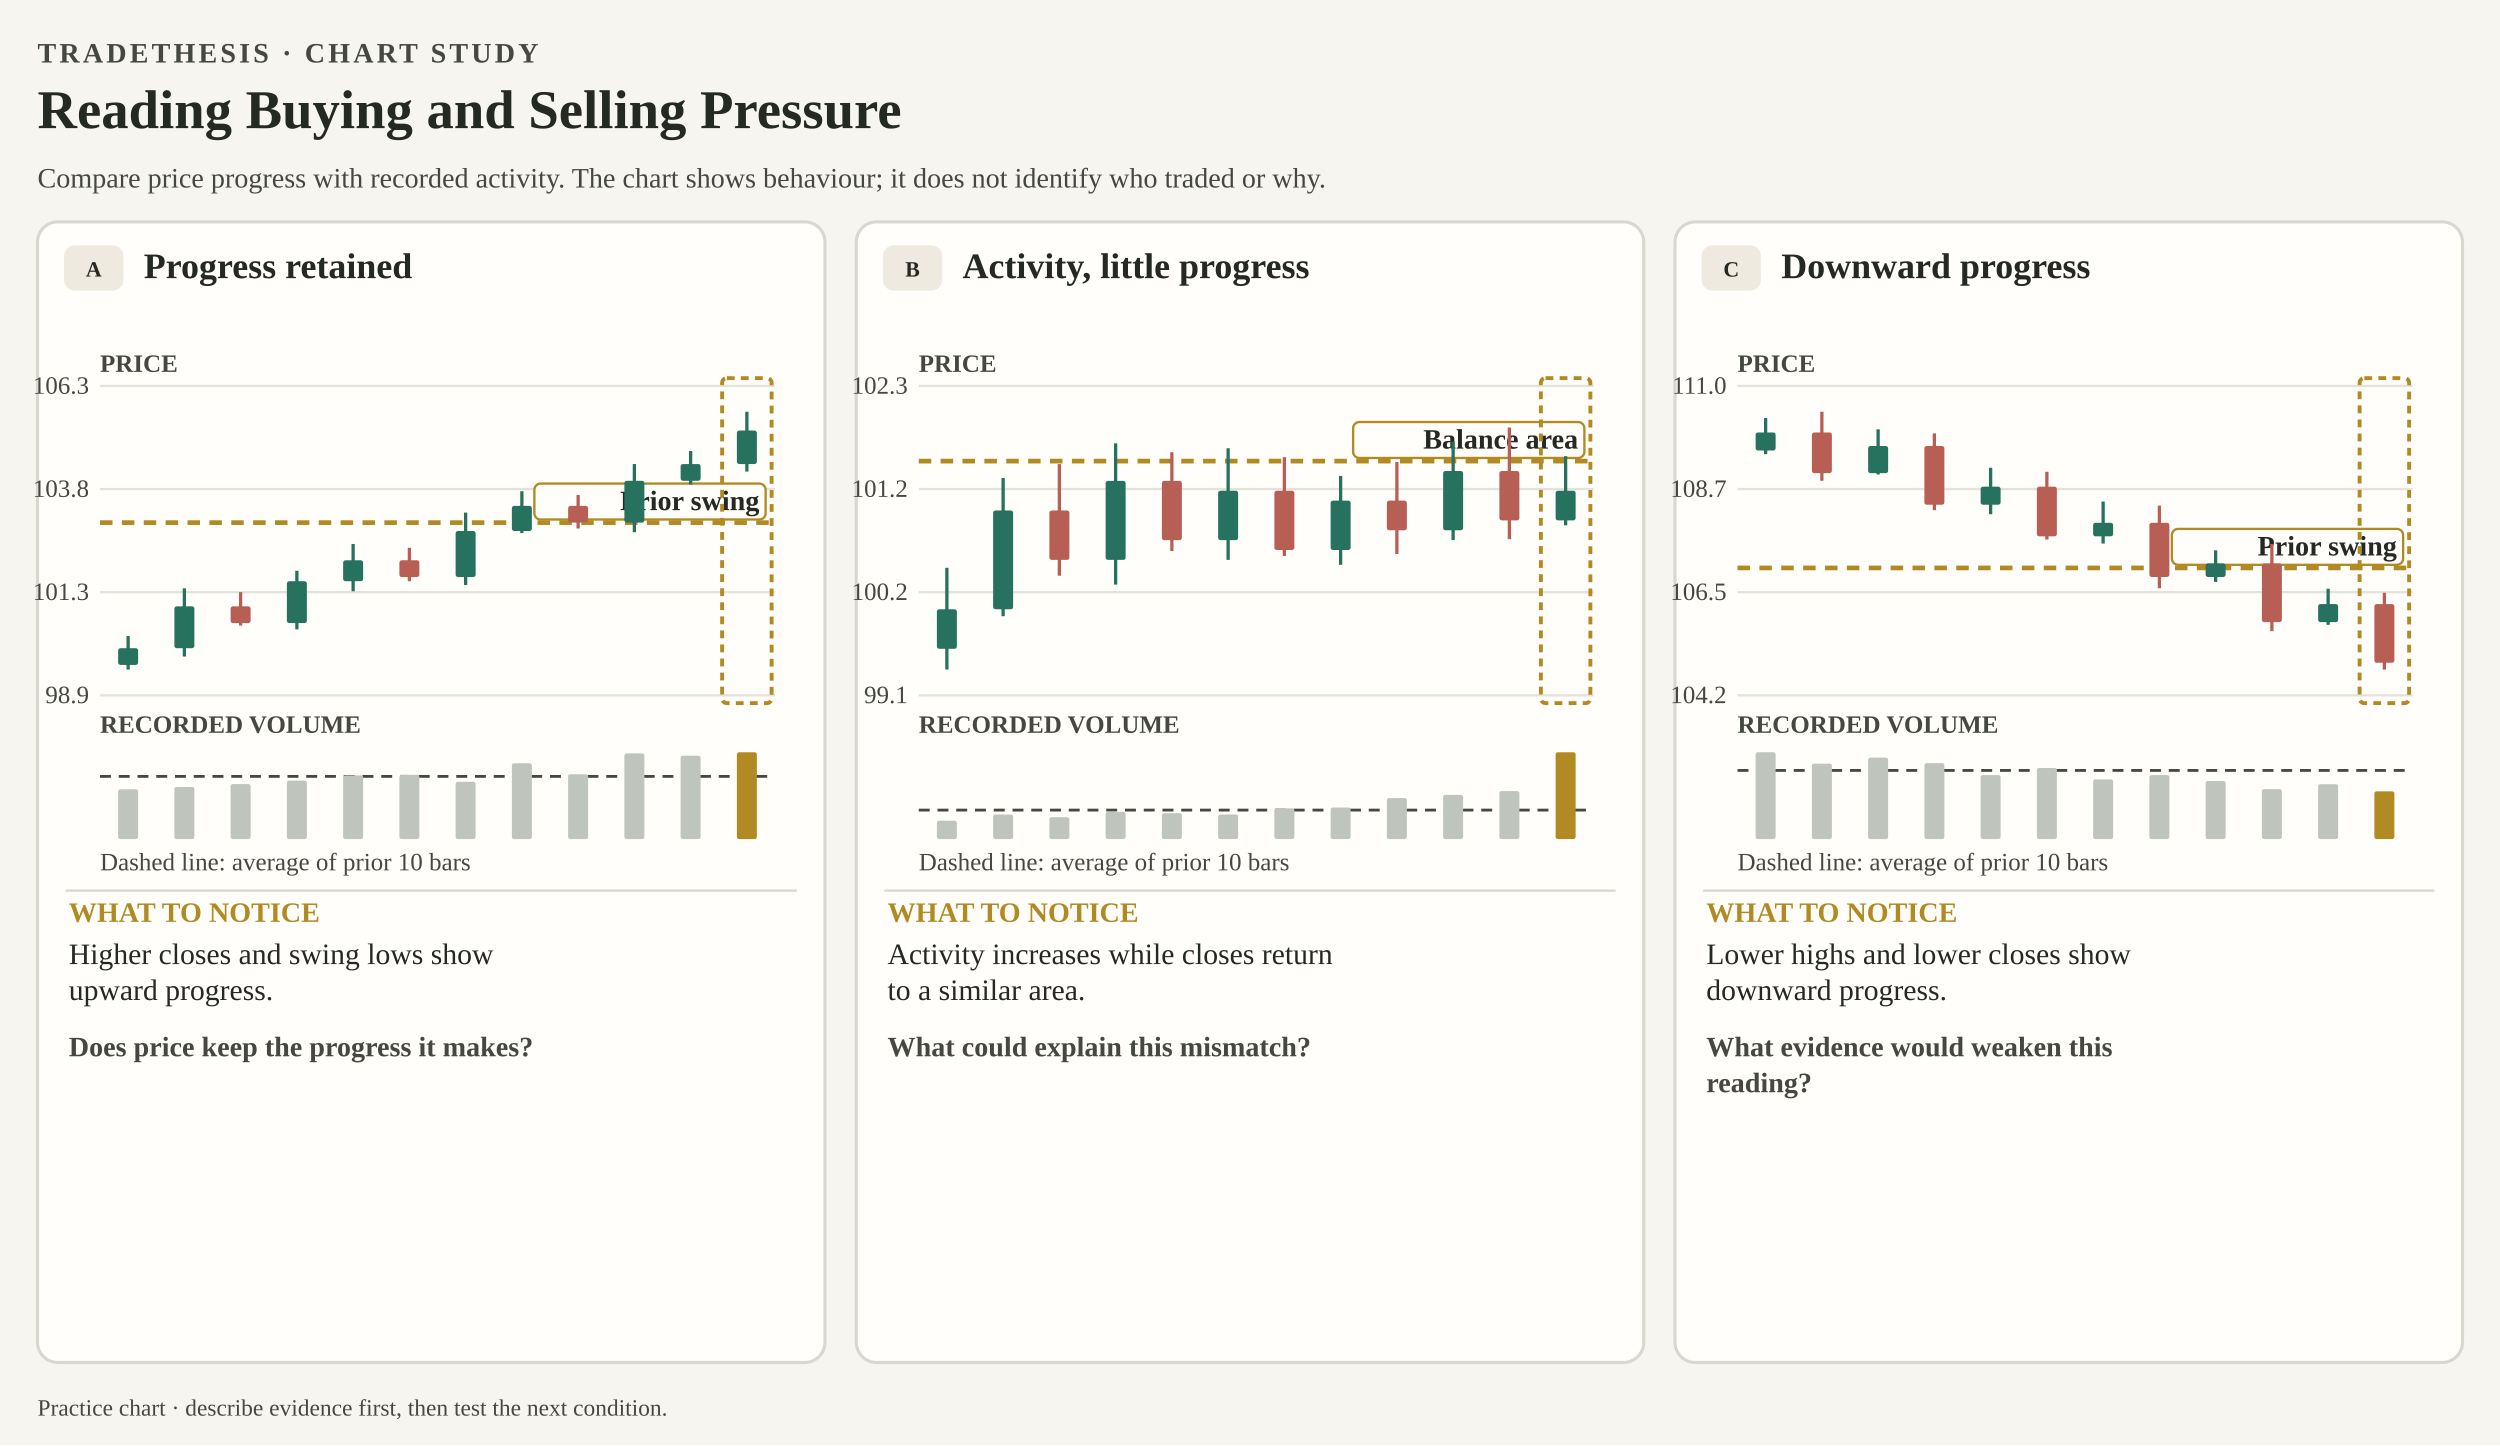
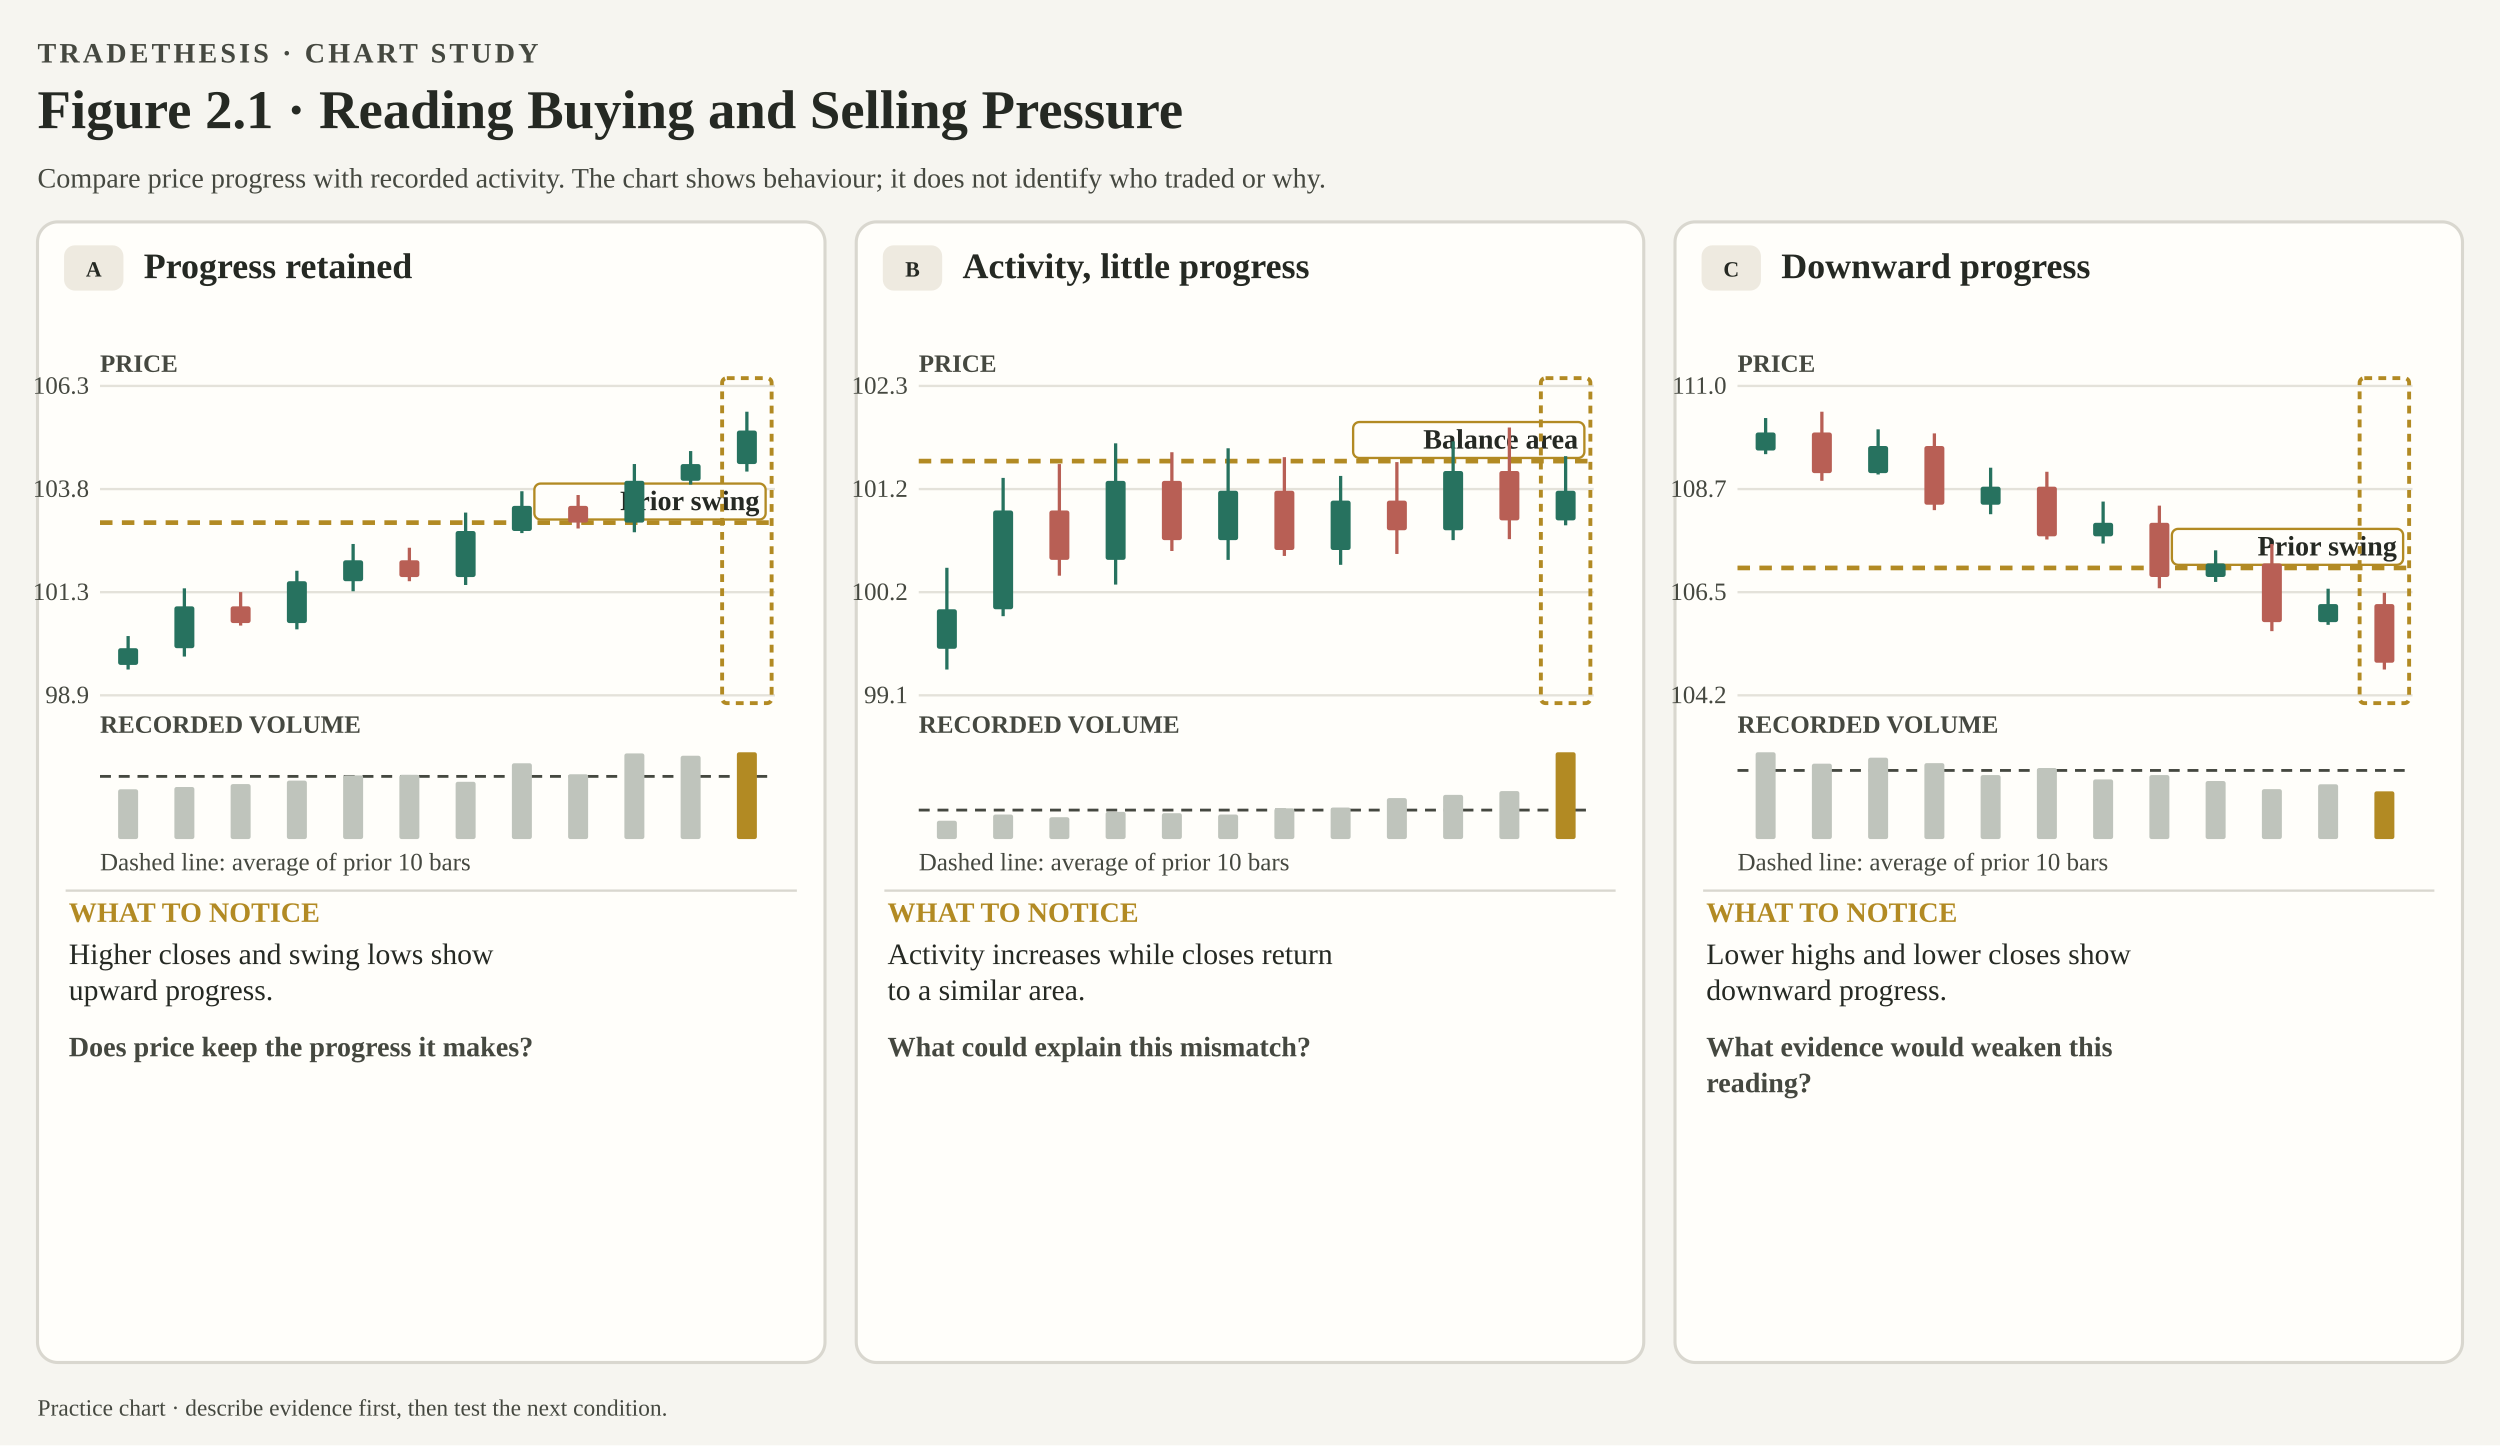
<svg xmlns="http://www.w3.org/2000/svg" width="1600" height="925" viewBox="0 0 1600 925" role="img" aria-labelledby="title desc">
  <rect width="1600" height="925" fill="#f6f5f0" />
  <text x="24" y="40" font-size="18" font-weight="800" letter-spacing="2" fill="#454840">TRADETHESIS · CHART STUDY</text>
-   <text x="24" y="82" font-size="35" font-weight="850" fill="#252923">Reading Buying and Selling Pressure</text>
+   <text x="24" y="82" font-size="35" font-weight="850" fill="#252923">Figure 2.1 · Reading Buying and Selling Pressure</text>
  <text x="24" y="120" font-size="18" fill="#454840">Compare price progress with recorded activity. The chart shows behaviour; it does not identify who traded or why.</text>
  <rect x="24" y="142" width="504" height="730" rx="13" fill="#fffefa" stroke="#d9d7cf" stroke-width="2" />
  <rect x="41" y="157" width="38" height="29" rx="7" fill="#eeeae0" />
  <text x="60" y="177" text-anchor="middle" font-size="14" font-weight="800" fill="#252923">A</text>
  <text x="92" y="178" font-size="23" font-weight="800" fill="#252923">Progress retained</text>
  <line x1="64" y1="445" x2="496" y2="445" stroke="#e4e2da" stroke-width="1.5" />
  <text x="57" y="450" text-anchor="end" font-size="16" fill="#454840">98.9</text>
  <line x1="64" y1="379" x2="496" y2="379" stroke="#e4e2da" stroke-width="1.5" />
  <text x="57" y="384" text-anchor="end" font-size="16" fill="#454840">101.3</text>
  <line x1="64" y1="313" x2="496" y2="313" stroke="#e4e2da" stroke-width="1.5" />
  <text x="57" y="318" text-anchor="end" font-size="16" fill="#454840">103.8</text>
  <line x1="64" y1="247" x2="496" y2="247" stroke="#e4e2da" stroke-width="1.5" />
  <text x="57" y="252" text-anchor="end" font-size="16" fill="#454840">106.3</text>
  <text x="64" y="238" font-size="16" font-weight="800" fill="#454840">PRICE</text>
  <line x1="64" y1="334.482" x2="496" y2="334.482" stroke="#b28a23" stroke-width="3" stroke-dasharray="8 6" />
  <rect x="342" y="309.482" width="148" height="23" rx="4" fill="#fffefa" stroke="#b28a23" stroke-width="1.5" />
  <text x="486" y="326.482" text-anchor="end" font-size="18" font-weight="800" fill="#252923">Prior swing</text>
  <line x1="82" y1="407.071" x2="82" y2="428.5" stroke="#27725f" stroke-width="2.1" />
  <rect x="75.6" y="414.839" width="12.8" height="10.714" rx="1.5" fill="#27725f" />
  <line x1="118" y1="376.536" x2="118" y2="420.196" stroke="#27725f" stroke-width="2.1" />
  <rect x="111.6" y="388.054" width="12.8" height="26.786" rx="1.5" fill="#27725f" />
  <line x1="154" y1="378.946" x2="154" y2="400.375" stroke="#b85f55" stroke-width="2.1" />
  <rect x="147.6" y="388.054" width="12.8" height="10.714" rx="1.5" fill="#b85f55" />
  <line x1="190" y1="365.286" x2="190" y2="402.786" stroke="#27725f" stroke-width="2.1" />
  <rect x="183.6" y="371.982" width="12.8" height="26.786" rx="1.5" fill="#27725f" />
  <line x1="226" y1="348.143" x2="226" y2="378.411" stroke="#27725f" stroke-width="2.1" />
  <rect x="219.6" y="358.589" width="12.8" height="13.393" rx="1.5" fill="#27725f" />
  <line x1="262" y1="350.554" x2="262" y2="371.982" stroke="#b85f55" stroke-width="2.1" />
  <rect x="255.6" y="358.589" width="12.8" height="10.714" rx="1.5" fill="#b85f55" />
  <line x1="298" y1="328.054" x2="298" y2="374.393" stroke="#27725f" stroke-width="2.1" />
  <rect x="291.6" y="339.839" width="12.8" height="29.464" rx="1.5" fill="#27725f" />
  <line x1="334" y1="314.393" x2="334" y2="341.179" stroke="#27725f" stroke-width="2.1" />
  <rect x="327.6" y="323.768" width="12.8" height="16.071" rx="1.5" fill="#27725f" />
  <line x1="370" y1="316.804" x2="370" y2="338.232" stroke="#b85f55" stroke-width="2.1" />
  <rect x="363.6" y="323.768" width="12.8" height="10.714" rx="1.5" fill="#b85f55" />
  <line x1="406" y1="296.982" x2="406" y2="340.643" stroke="#27725f" stroke-width="2.1" />
  <rect x="399.6" y="307.696" width="12.8" height="26.786" rx="1.5" fill="#27725f" />
  <line x1="442" y1="288.679" x2="442" y2="310.107" stroke="#27725f" stroke-width="2.1" />
  <rect x="435.6" y="296.982" width="12.8" height="10.714" rx="1.5" fill="#27725f" />
  <rect x="462.16" y="242" width="31.68" height="208" fill="none" stroke="#b28a23" stroke-width="2.5" stroke-dasharray="5 4" rx="3" />
  <line x1="478" y1="263.5" x2="478" y2="301.804" stroke="#27725f" stroke-width="2.1" />
  <rect x="471.6" y="275.554" width="12.8" height="21.429" rx="1.5" fill="#27725f" />
  <text x="64" y="469" font-size="16" font-weight="800" fill="#454840">RECORDED VOLUME</text>
  <line x1="64" y1="496.889" x2="496" y2="496.889" stroke="#454840" stroke-width="1.8" stroke-dasharray="7 5" />
  <rect x="75.6" y="505.148" width="12.8" height="31.852" fill="#bfc4bc" rx="1.4" />
  <rect x="111.6" y="503.667" width="12.8" height="33.333" fill="#bfc4bc" rx="1.4" />
  <rect x="147.6" y="501.815" width="12.8" height="35.185" fill="#bfc4bc" rx="1.4" />
  <rect x="183.6" y="499.593" width="12.8" height="37.407" fill="#bfc4bc" rx="1.4" />
  <rect x="219.6" y="496.259" width="12.8" height="40.741" fill="#bfc4bc" rx="1.4" />
  <rect x="255.6" y="495.889" width="12.8" height="41.111" fill="#bfc4bc" rx="1.4" />
  <rect x="291.6" y="500.333" width="12.8" height="36.667" fill="#bfc4bc" rx="1.4" />
  <rect x="327.6" y="488.481" width="12.8" height="48.519" fill="#bfc4bc" rx="1.4" />
  <rect x="363.6" y="495.519" width="12.8" height="41.481" fill="#bfc4bc" rx="1.4" />
  <rect x="399.6" y="482.185" width="12.8" height="54.815" fill="#bfc4bc" rx="1.4" />
  <rect x="435.6" y="483.667" width="12.8" height="53.333" fill="#bfc4bc" rx="1.4" />
  <rect x="471.6" y="481.444" width="12.8" height="55.556" fill="#b28a23" rx="1.4" />
  <text x="64" y="557" font-size="16" fill="#454840">Dashed line: average of prior 10 bars</text>
  <line x1="42" y1="570" x2="510" y2="570" stroke="#d9d7cf" stroke-width="1.5" />
  <text x="44" y="590" font-size="18" font-weight="800" fill="#b28a23">WHAT TO NOTICE</text>
  <text x="44" y="617" font-size="19" fill="#252923">Higher closes and swing lows show</text>
  <text x="44" y="640" font-size="19" fill="#252923">upward progress.</text>
  <text x="44" y="676" font-size="18" font-weight="700" fill="#454840">Does price keep the progress it makes?</text>
  <rect x="548" y="142" width="504" height="730" rx="13" fill="#fffefa" stroke="#d9d7cf" stroke-width="2" />
  <rect x="565" y="157" width="38" height="29" rx="7" fill="#eeeae0" />
  <text x="584" y="177" text-anchor="middle" font-size="14" font-weight="800" fill="#252923">B</text>
  <text x="616" y="178" font-size="23" font-weight="800" fill="#252923">Activity, little progress</text>
  <line x1="588" y1="445" x2="1020" y2="445" stroke="#e4e2da" stroke-width="1.5" />
  <text x="581" y="450" text-anchor="end" font-size="16" fill="#454840">99.1</text>
  <line x1="588" y1="379" x2="1020" y2="379" stroke="#e4e2da" stroke-width="1.5" />
  <text x="581" y="384" text-anchor="end" font-size="16" fill="#454840">100.2</text>
  <line x1="588" y1="313" x2="1020" y2="313" stroke="#e4e2da" stroke-width="1.5" />
  <text x="581" y="318" text-anchor="end" font-size="16" fill="#454840">101.2</text>
  <line x1="588" y1="247" x2="1020" y2="247" stroke="#e4e2da" stroke-width="1.5" />
  <text x="581" y="252" text-anchor="end" font-size="16" fill="#454840">102.3</text>
  <text x="588" y="238" font-size="16" font-weight="800" fill="#454840">PRICE</text>
  <line x1="588" y1="295.109" x2="1020" y2="295.109" stroke="#b28a23" stroke-width="3" stroke-dasharray="8 6" />
  <rect x="866" y="270.109" width="148" height="23" rx="4" fill="#fffefa" stroke="#b28a23" stroke-width="1.5" />
  <text x="1010" y="287.109" text-anchor="end" font-size="18" font-weight="800" fill="#252923">Balance area</text>
  <line x1="606" y1="363.385" x2="606" y2="428.5" stroke="#27725f" stroke-width="2.1" />
  <rect x="599.6" y="389.937" width="12.8" height="25.287" rx="1.5" fill="#27725f" />
  <line x1="642" y1="305.856" x2="642" y2="394.362" stroke="#27725f" stroke-width="2.1" />
  <rect x="635.6" y="326.718" width="12.8" height="63.218" rx="1.5" fill="#27725f" />
  <line x1="678" y1="297.006" x2="678" y2="368.443" stroke="#b85f55" stroke-width="2.1" />
  <rect x="671.6" y="326.718" width="12.8" height="31.609" rx="1.5" fill="#b85f55" />
  <line x1="714" y1="283.73" x2="714" y2="374.132" stroke="#27725f" stroke-width="2.1" />
  <rect x="707.6" y="307.753" width="12.8" height="50.575" rx="1.5" fill="#27725f" />
  <line x1="750" y1="289.42" x2="750" y2="352.638" stroke="#b85f55" stroke-width="2.1" />
  <rect x="743.6" y="307.753" width="12.8" height="37.931" rx="1.5" fill="#b85f55" />
  <line x1="786" y1="286.891" x2="786" y2="358.328" stroke="#27725f" stroke-width="2.1" />
  <rect x="779.6" y="314.075" width="12.8" height="31.609" rx="1.5" fill="#27725f" />
  <line x1="822" y1="292.58" x2="822" y2="355.799" stroke="#b85f55" stroke-width="2.1" />
  <rect x="815.6" y="314.075" width="12.8" height="37.931" rx="1.5" fill="#b85f55" />
  <line x1="858" y1="304.592" x2="858" y2="361.489" stroke="#27725f" stroke-width="2.1" />
  <rect x="851.6" y="320.397" width="12.8" height="31.609" rx="1.5" fill="#27725f" />
  <line x1="894" y1="295.741" x2="894" y2="354.534" stroke="#b85f55" stroke-width="2.1" />
  <rect x="887.6" y="320.397" width="12.8" height="18.966" rx="1.5" fill="#b85f55" />
  <line x1="930" y1="282.466" x2="930" y2="345.684" stroke="#27725f" stroke-width="2.1" />
  <rect x="923.6" y="301.431" width="12.8" height="37.931" rx="1.5" fill="#27725f" />
  <line x1="966" y1="273.615" x2="966" y2="345.052" stroke="#b85f55" stroke-width="2.1" />
  <rect x="959.6" y="301.431" width="12.8" height="31.609" rx="1.5" fill="#b85f55" />
  <rect x="986.16" y="242" width="31.68" height="208" fill="none" stroke="#b28a23" stroke-width="2.5" stroke-dasharray="5 4" rx="3" />
  <line x1="1002" y1="291.948" x2="1002" y2="336.201" stroke="#27725f" stroke-width="2.1" />
  <rect x="995.6" y="314.075" width="12.8" height="18.966" rx="1.5" fill="#27725f" />
  <text x="588" y="469" font-size="16" font-weight="800" fill="#454840">RECORDED VOLUME</text>
  <line x1="588" y1="518.453" x2="1020" y2="518.453" stroke="#454840" stroke-width="1.8" stroke-dasharray="7 5" />
  <rect x="599.6" y="525.268" width="12.8" height="11.732" fill="#bfc4bc" rx="1.4" />
  <rect x="635.6" y="521.3" width="12.8" height="15.7" fill="#bfc4bc" rx="1.4" />
  <rect x="671.6" y="523.025" width="12.8" height="13.975" fill="#bfc4bc" rx="1.4" />
  <rect x="707.6" y="519.574" width="12.8" height="17.426" fill="#bfc4bc" rx="1.4" />
  <rect x="743.6" y="520.437" width="12.8" height="16.563" fill="#bfc4bc" rx="1.4" />
  <rect x="779.6" y="521.3" width="12.8" height="15.7" fill="#bfc4bc" rx="1.4" />
  <rect x="815.6" y="517.331" width="12.8" height="19.669" fill="#bfc4bc" rx="1.4" />
  <rect x="851.6" y="516.814" width="12.8" height="20.186" fill="#bfc4bc" rx="1.4" />
  <rect x="887.6" y="510.775" width="12.8" height="26.225" fill="#bfc4bc" rx="1.4" />
  <rect x="923.6" y="508.705" width="12.8" height="28.295" fill="#bfc4bc" rx="1.4" />
  <rect x="959.6" y="506.289" width="12.8" height="30.711" fill="#bfc4bc" rx="1.4" />
  <rect x="995.6" y="481.444" width="12.8" height="55.556" fill="#b28a23" rx="1.4" />
  <text x="588" y="557" font-size="16" fill="#454840">Dashed line: average of prior 10 bars</text>
  <line x1="566" y1="570" x2="1034" y2="570" stroke="#d9d7cf" stroke-width="1.5" />
  <text x="568" y="590" font-size="18" font-weight="800" fill="#b28a23">WHAT TO NOTICE</text>
  <text x="568" y="617" font-size="19" fill="#252923">Activity increases while closes return</text>
  <text x="568" y="640" font-size="19" fill="#252923">to a similar area.</text>
  <text x="568" y="676" font-size="18" font-weight="700" fill="#454840">What could explain this mismatch?</text>
  <rect x="1072" y="142" width="504" height="730" rx="13" fill="#fffefa" stroke="#d9d7cf" stroke-width="2" />
  <rect x="1089" y="157" width="38" height="29" rx="7" fill="#eeeae0" />
  <text x="1108" y="177" text-anchor="middle" font-size="14" font-weight="800" fill="#252923">C</text>
  <text x="1140" y="178" font-size="23" font-weight="800" fill="#252923">Downward progress</text>
  <line x1="1112" y1="445" x2="1544" y2="445" stroke="#e4e2da" stroke-width="1.5" />
  <text x="1105" y="450" text-anchor="end" font-size="16" fill="#454840">104.2</text>
  <line x1="1112" y1="379" x2="1544" y2="379" stroke="#e4e2da" stroke-width="1.5" />
  <text x="1105" y="384" text-anchor="end" font-size="16" fill="#454840">106.5</text>
  <line x1="1112" y1="313" x2="1544" y2="313" stroke="#e4e2da" stroke-width="1.5" />
  <text x="1105" y="318" text-anchor="end" font-size="16" fill="#454840">108.7</text>
  <line x1="1112" y1="247" x2="1544" y2="247" stroke="#e4e2da" stroke-width="1.5" />
  <text x="1105" y="252" text-anchor="end" font-size="16" fill="#454840">111.0</text>
  <text x="1112" y="238" font-size="16" font-weight="800" fill="#454840">PRICE</text>
  <line x1="1112" y1="363.482" x2="1544" y2="363.482" stroke="#b28a23" stroke-width="3" stroke-dasharray="8 6" />
  <rect x="1390" y="338.482" width="148" height="23" rx="4" fill="#fffefa" stroke="#b28a23" stroke-width="1.5" />
  <text x="1534" y="355.482" text-anchor="end" font-size="18" font-weight="800" fill="#252923">Prior swing</text>
  <line x1="1130" y1="267.546" x2="1130" y2="290.663" stroke="#27725f" stroke-width="2.1" />
  <rect x="1123.6" y="276.792" width="12.8" height="11.559" rx="1.5" fill="#27725f" />
  <line x1="1166" y1="263.5" x2="1166" y2="307.712" stroke="#b85f55" stroke-width="2.1" />
  <rect x="1159.6" y="276.792" width="12.8" height="26.007" rx="1.5" fill="#b85f55" />
  <line x1="1202" y1="274.77" x2="1202" y2="303.666" stroke="#27725f" stroke-width="2.1" />
  <rect x="1195.6" y="285.461" width="12.8" height="17.338" rx="1.5" fill="#27725f" />
  <line x1="1238" y1="277.37" x2="1238" y2="326.495" stroke="#b85f55" stroke-width="2.1" />
  <rect x="1231.6" y="285.461" width="12.8" height="37.566" rx="1.5" fill="#b85f55" />
  <line x1="1274" y1="299.332" x2="1274" y2="329.095" stroke="#27725f" stroke-width="2.1" />
  <rect x="1267.6" y="311.468" width="12.8" height="11.559" rx="1.5" fill="#27725f" />
  <line x1="1310" y1="301.933" x2="1310" y2="345.278" stroke="#b85f55" stroke-width="2.1" />
  <rect x="1303.6" y="311.468" width="12.8" height="31.786" rx="1.5" fill="#b85f55" />
  <line x1="1346" y1="321.004" x2="1346" y2="347.878" stroke="#27725f" stroke-width="2.1" />
  <rect x="1339.6" y="334.586" width="12.8" height="8.669" rx="1.5" fill="#27725f" />
  <line x1="1382" y1="323.605" x2="1382" y2="376.486" stroke="#b85f55" stroke-width="2.1" />
  <rect x="1375.6" y="334.586" width="12.8" height="34.676" rx="1.5" fill="#b85f55" />
  <line x1="1418" y1="352.213" x2="1418" y2="372.44" stroke="#27725f" stroke-width="2.1" />
  <rect x="1411.6" y="360.593" width="12.8" height="8.669" rx="1.5" fill="#27725f" />
  <line x1="1454" y1="348.167" x2="1454" y2="403.938" stroke="#b85f55" stroke-width="2.1" />
  <rect x="1447.6" y="360.593" width="12.8" height="37.566" rx="1.5" fill="#b85f55" />
  <line x1="1490" y1="376.775" x2="1490" y2="399.892" stroke="#27725f" stroke-width="2.1" />
  <rect x="1483.6" y="386.6" width="12.8" height="11.559" rx="1.5" fill="#27725f" />
  <rect x="1510.16" y="242" width="31.68" height="208" fill="none" stroke="#b28a23" stroke-width="2.5" stroke-dasharray="5 4" rx="3" />
  <line x1="1526" y1="379.376" x2="1526" y2="428.5" stroke="#b85f55" stroke-width="2.1" />
  <rect x="1519.6" y="386.6" width="12.8" height="37.566" rx="1.5" fill="#b85f55" />
  <text x="1112" y="469" font-size="16" font-weight="800" fill="#454840">RECORDED VOLUME</text>
  <line x1="1112" y1="493.076" x2="1544" y2="493.076" stroke="#454840" stroke-width="1.8" stroke-dasharray="7 5" />
  <rect x="1123.6" y="481.444" width="12.8" height="55.556" fill="#bfc4bc" rx="1.4" />
  <rect x="1159.6" y="488.736" width="12.8" height="48.264" fill="#bfc4bc" rx="1.4" />
  <rect x="1195.6" y="484.917" width="12.8" height="52.083" fill="#bfc4bc" rx="1.4" />
  <rect x="1231.6" y="488.389" width="12.8" height="48.611" fill="#bfc4bc" rx="1.4" />
  <rect x="1267.6" y="496.028" width="12.8" height="40.972" fill="#bfc4bc" rx="1.4" />
  <rect x="1303.6" y="491.514" width="12.8" height="45.486" fill="#bfc4bc" rx="1.4" />
  <rect x="1339.6" y="498.806" width="12.8" height="38.194" fill="#bfc4bc" rx="1.4" />
  <rect x="1375.6" y="496.028" width="12.8" height="40.972" fill="#bfc4bc" rx="1.4" />
  <rect x="1411.6" y="499.847" width="12.8" height="37.153" fill="#bfc4bc" rx="1.4" />
  <rect x="1447.6" y="505.056" width="12.8" height="31.944" fill="#bfc4bc" rx="1.4" />
  <rect x="1483.6" y="501.931" width="12.8" height="35.069" fill="#bfc4bc" rx="1.4" />
  <rect x="1519.6" y="506.444" width="12.8" height="30.556" fill="#b28a23" rx="1.4" />
  <text x="1112" y="557" font-size="16" fill="#454840">Dashed line: average of prior 10 bars</text>
  <line x1="1090" y1="570" x2="1558" y2="570" stroke="#d9d7cf" stroke-width="1.5" />
  <text x="1092" y="590" font-size="18" font-weight="800" fill="#b28a23">WHAT TO NOTICE</text>
  <text x="1092" y="617" font-size="19" fill="#252923">Lower highs and lower closes show</text>
  <text x="1092" y="640" font-size="19" fill="#252923">downward progress.</text>
  <text x="1092" y="676" font-size="18" font-weight="700" fill="#454840">What evidence would weaken this</text>
  <text x="1092" y="699" font-size="18" font-weight="700" fill="#454840">reading?</text>
  <text x="24" y="906" font-size="15" fill="#454840">Practice chart · describe evidence first, then test the next condition.</text>
</svg>
